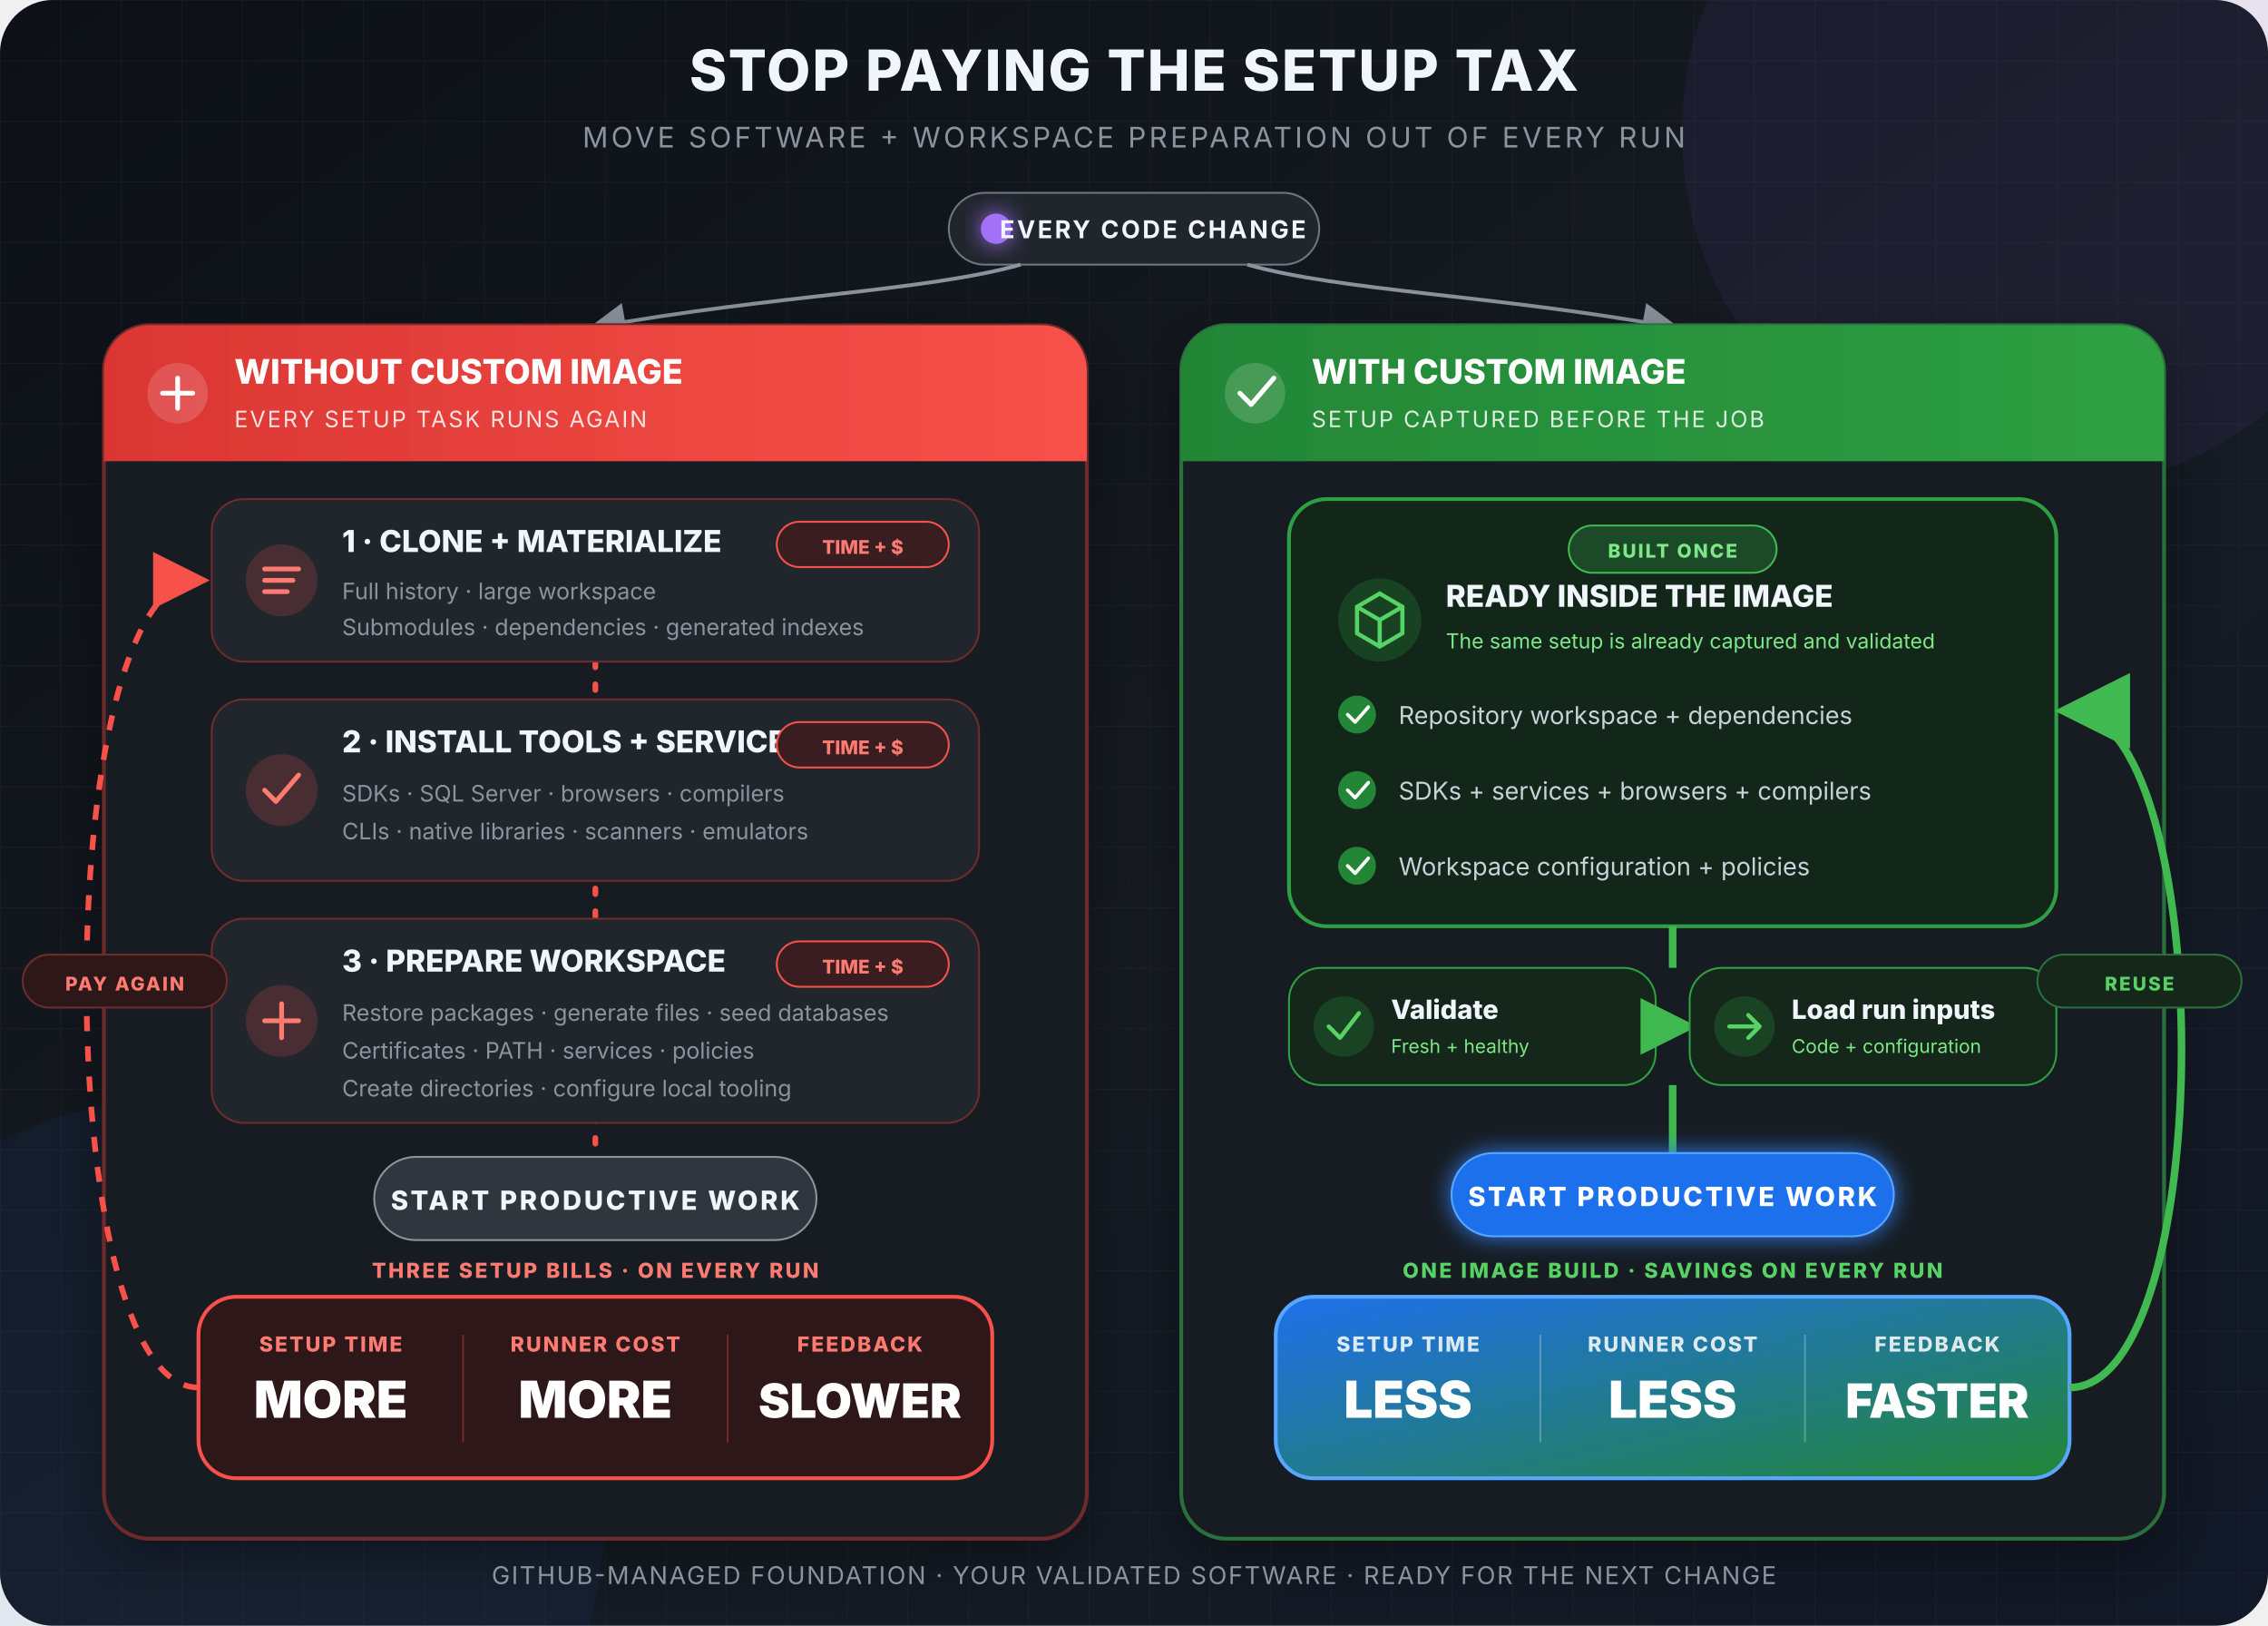
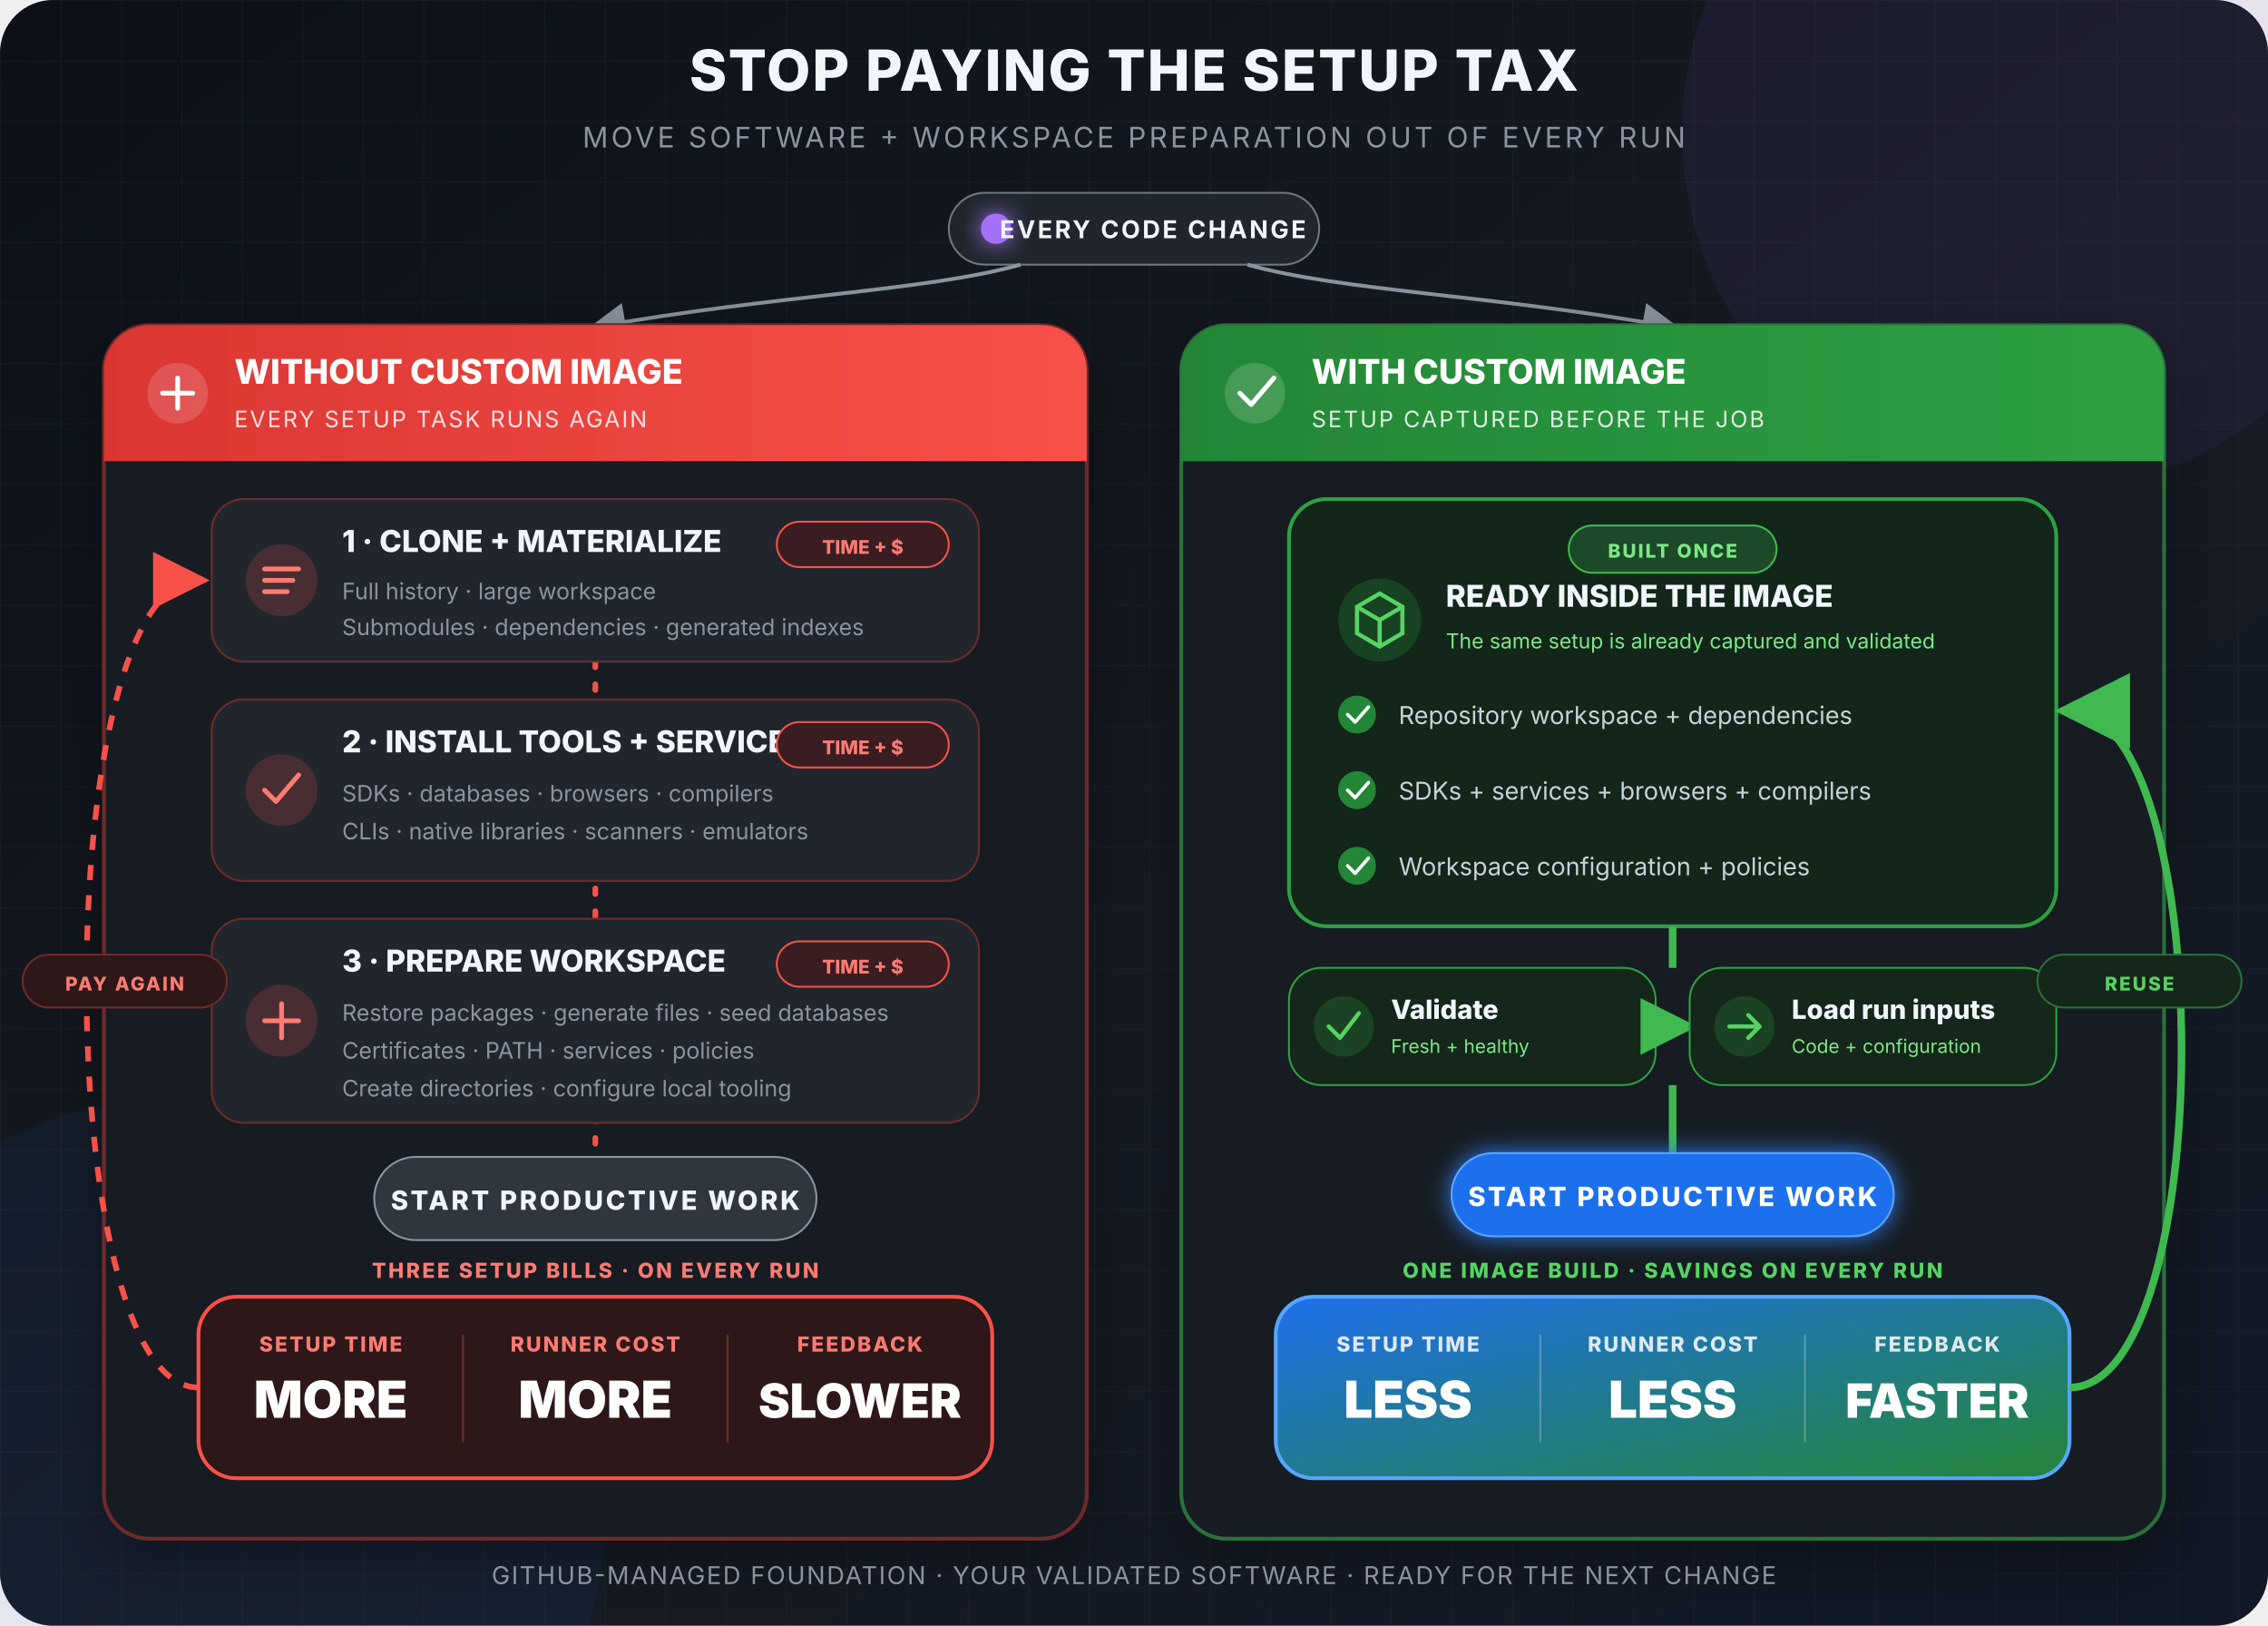
<svg xmlns="http://www.w3.org/2000/svg" width="1200" height="860" viewBox="0 0 1200 860" role="img" aria-labelledby="title desc">
  <defs>
    <linearGradient id="background" x1="0" y1="0" x2="1" y2="1">
      <stop offset="0" stop-color="#0d1117" />
      <stop offset="0.55" stop-color="#161b22" />
      <stop offset="1" stop-color="#111827" />
    </linearGradient>
    <linearGradient id="coldHeader" x1="0" y1="0" x2="1" y2="0">
      <stop offset="0" stop-color="#da3633" />
      <stop offset="1" stop-color="#f85149" />
    </linearGradient>
    <linearGradient id="warmHeader" x1="0" y1="0" x2="1" y2="0">
      <stop offset="0" stop-color="#238636" />
      <stop offset="1" stop-color="#2ea043" />
    </linearGradient>
    <linearGradient id="warmOutcome" x1="0" y1="0" x2="1" y2="1">
      <stop offset="0" stop-color="#1f6feb" />
      <stop offset="1" stop-color="#238636" />
    </linearGradient>
    <filter id="shadow" x="-20%" y="-20%" width="140%" height="140%">
      <feDropShadow dx="0" dy="10" stdDeviation="16" flood-color="#000000" flood-opacity="0.34" />
    </filter>
    <filter id="glow" x="-50%" y="-50%" width="200%" height="200%">
      <feGaussianBlur stdDeviation="6" result="blur" />
      <feMerge>
        <feMergeNode in="blur" />
        <feMergeNode in="SourceGraphic" />
      </feMerge>
    </filter>
    <pattern id="grid" width="32" height="32" patternUnits="userSpaceOnUse">
      <path d="M32 0H0V32" fill="none" stroke="#30363d" stroke-width="1" opacity="0.22" />
    </pattern>
    <marker id="coldArrow" markerWidth="10" markerHeight="10" refX="8" refY="5" orient="auto">
      <path d="M0 0L10 5L0 10Z" fill="#f85149" />
    </marker>
    <marker id="warmArrow" markerWidth="10" markerHeight="10" refX="8" refY="5" orient="auto">
      <path d="M0 0L10 5L0 10Z" fill="#3fb950" />
    </marker>
    <marker id="neutralArrow" markerWidth="10" markerHeight="10" refX="8" refY="5" orient="auto">
      <path d="M0 0L10 5L0 10Z" fill="#8b949e" />
    </marker>
  </defs>
  <rect width="1200" height="860" rx="28" fill="url(#background)" />
  <rect width="1200" height="860" rx="28" fill="url(#grid)" />
  <circle cx="1080" cy="70" r="190" fill="#8250df" opacity="0.08" />
  <circle cx="100" cy="800" r="220" fill="#1f6feb" opacity="0.07" />
  <text x="600" y="48" fill="#f0f6fc" font-family="Inter,Segoe UI,Arial,sans-serif" font-size="30" font-weight="800" text-anchor="middle" letter-spacing="1">STOP PAYING THE SETUP TAX</text>
  <text x="600" y="78" fill="#8b949e" font-family="Inter,Segoe UI,Arial,sans-serif" font-size="15" text-anchor="middle" letter-spacing="1.6">MOVE SOFTWARE + WORKSPACE PREPARATION OUT OF EVERY RUN</text>
  <rect x="502" y="102" width="196" height="38" rx="19" fill="#21262d" stroke="#6e7681" />
  <circle cx="527" cy="121" r="8" fill="#a371f7" filter="url(#glow)" />
  <text x="610" y="126" fill="#f0f6fc" font-family="Inter,Segoe UI,Arial,sans-serif" font-size="13" font-weight="700" text-anchor="middle" letter-spacing="1.2">EVERY CODE CHANGE</text>
  <path d="M540 140C490 154 410 156 315 173" fill="none" stroke="#8b949e" stroke-width="2" marker-end="url(#neutralArrow)" />
  <path d="M660 140C710 154 790 156 885 173" fill="none" stroke="#8b949e" stroke-width="2" marker-end="url(#neutralArrow)" />
  <g filter="url(#shadow)">
    <rect x="55" y="172" width="520" height="642" rx="24" fill="#161b22" stroke="#6e2c2b" stroke-width="2" />
    <path d="M79 172H551A24 24 0 0 1 575 196V244H55V196A24 24 0 0 1 79 172Z" fill="url(#coldHeader)" />
    <circle cx="94" cy="208" r="16" fill="#ffffff" opacity="0.16" />
    <path d="M86 208H102M94 200V216" stroke="#ffffff" stroke-width="2.5" stroke-linecap="round" />
    <text x="124" y="203" fill="#ffffff" font-family="Inter,Segoe UI,Arial,sans-serif" font-size="18" font-weight="800">WITHOUT CUSTOM IMAGE</text>
    <text x="124" y="226" fill="#ffffff" opacity="0.84" font-family="Inter,Segoe UI,Arial,sans-serif" font-size="12" letter-spacing="1">EVERY SETUP TASK RUNS AGAIN</text>
  </g>
  <path d="M315 290V608" fill="none" stroke="#f85149" stroke-width="3" stroke-dasharray="3 9" stroke-linecap="round" />
  <g font-family="Inter,Segoe UI,Arial,sans-serif">
    <rect x="112" y="264" width="406" height="86" rx="17" fill="#21262d" stroke="#6e2c2b" />
    <circle cx="149" cy="307" r="19" fill="#f85149" opacity="0.18" />
    <path d="M140 301H158M140 307H155M140 313H152" stroke="#ff7b72" stroke-width="2.5" stroke-linecap="round" />
    <text x="181" y="292" fill="#f0f6fc" font-size="16" font-weight="800">1 · CLONE + MATERIALIZE</text>
    <text x="181" y="317" fill="#8b949e" font-size="12">Full history · large workspace</text>
    <text x="181" y="336" fill="#8b949e" font-size="12">Submodules · dependencies · generated indexes</text>
    <rect x="411" y="276" width="91" height="24" rx="12" fill="#3a1d20" stroke="#f85149" />
    <text x="456.5" y="293" fill="#ff7b72" font-size="10" font-weight="800" text-anchor="middle">TIME + $</text>
    <rect x="112" y="370" width="406" height="96" rx="17" fill="#21262d" stroke="#6e2c2b" />
    <circle cx="149" cy="418" r="19" fill="#f85149" opacity="0.18" />
    <path d="M140 418L146 424L158 410" fill="none" stroke="#ff7b72" stroke-width="2.5" stroke-linecap="round" stroke-linejoin="round" />
    <text x="181" y="398" fill="#f0f6fc" font-size="16" font-weight="800">2 · INSTALL TOOLS + SERVICES</text>
-     <text x="181" y="424" fill="#8b949e" font-size="12">SDKs · SQL Server · browsers · compilers</text>
+     <text x="181" y="424" fill="#8b949e" font-size="12">SDKs · databases · browsers · compilers</text>
    <text x="181" y="444" fill="#8b949e" font-size="12">CLIs · native libraries · scanners · emulators</text>
    <rect x="411" y="382" width="91" height="24" rx="12" fill="#3a1d20" stroke="#f85149" />
    <text x="456.5" y="399" fill="#ff7b72" font-size="10" font-weight="800" text-anchor="middle">TIME + $</text>
    <rect x="112" y="486" width="406" height="108" rx="17" fill="#21262d" stroke="#6e2c2b" />
    <circle cx="149" cy="540" r="19" fill="#f85149" opacity="0.18" />
    <path d="M140 540H158M149 531V549" stroke="#ff7b72" stroke-width="2.5" stroke-linecap="round" />
    <text x="181" y="514" fill="#f0f6fc" font-size="16" font-weight="800">3 · PREPARE WORKSPACE</text>
    <text x="181" y="540" fill="#8b949e" font-size="12">Restore packages · generate files · seed databases</text>
    <text x="181" y="560" fill="#8b949e" font-size="12">Certificates · PATH · services · policies</text>
    <text x="181" y="580" fill="#8b949e" font-size="12">Create directories · configure local tooling</text>
    <rect x="411" y="498" width="91" height="24" rx="12" fill="#3a1d20" stroke="#f85149" />
    <text x="456.5" y="515" fill="#ff7b72" font-size="10" font-weight="800" text-anchor="middle">TIME + $</text>
    <rect x="198" y="612" width="234" height="44" rx="22" fill="#30363d" stroke="#8b949e" />
    <text x="315" y="640" fill="#f0f6fc" font-size="14" font-weight="800" text-anchor="middle" letter-spacing="1.3">START PRODUCTIVE WORK</text>
  </g>
  <text x="315" y="676" fill="#ff7b72" font-family="Inter,Segoe UI,Arial,sans-serif" font-size="11" font-weight="800" text-anchor="middle" letter-spacing="1.2">THREE SETUP BILLS · ON EVERY RUN</text>
  <rect x="105" y="686" width="420" height="96" rx="20" fill="#2d1719" stroke="#f85149" stroke-width="2" />
  <text x="175" y="715" fill="#ff7b72" font-family="Inter,Segoe UI,Arial,sans-serif" font-size="11" font-weight="800" text-anchor="middle" letter-spacing="1">SETUP TIME</text>
  <text x="175" y="750" fill="#ffffff" font-family="Inter,Segoe UI,Arial,sans-serif" font-size="27" font-weight="900" text-anchor="middle">MORE</text>
  <path d="M245 706V763M385 706V763" stroke="#6e2c2b" />
  <text x="315" y="715" fill="#ff7b72" font-family="Inter,Segoe UI,Arial,sans-serif" font-size="11" font-weight="800" text-anchor="middle" letter-spacing="1">RUNNER COST</text>
  <text x="315" y="750" fill="#ffffff" font-family="Inter,Segoe UI,Arial,sans-serif" font-size="27" font-weight="900" text-anchor="middle">MORE</text>
  <text x="455" y="715" fill="#ff7b72" font-family="Inter,Segoe UI,Arial,sans-serif" font-size="11" font-weight="800" text-anchor="middle" letter-spacing="1">FEEDBACK</text>
  <text x="455" y="750" fill="#ffffff" font-family="Inter,Segoe UI,Arial,sans-serif" font-size="25" font-weight="900" text-anchor="middle">SLOWER</text>
  <path d="M105 734C26 734 26 307 105 307" fill="none" stroke="#f85149" stroke-width="3" stroke-dasharray="8 8" marker-end="url(#coldArrow)" />
  <rect x="12" y="505" width="108" height="28" rx="14" fill="#2d1719" stroke="#6e2c2b" />
  <text x="66" y="524" fill="#ff7b72" font-family="Inter,Segoe UI,Arial,sans-serif" font-size="10" font-weight="800" text-anchor="middle" letter-spacing="1">PAY AGAIN</text>
  <g filter="url(#shadow)">
    <rect x="625" y="172" width="520" height="642" rx="24" fill="#161b22" stroke="#2b6f3b" stroke-width="2" />
    <path d="M649 172H1121A24 24 0 0 1 1145 196V244H625V196A24 24 0 0 1 649 172Z" fill="url(#warmHeader)" />
    <circle cx="664" cy="208" r="16" fill="#ffffff" opacity="0.16" />
    <path d="M656 208L662 214L674 200" fill="none" stroke="#ffffff" stroke-width="2.5" stroke-linecap="round" stroke-linejoin="round" />
    <text x="694" y="203" fill="#ffffff" font-family="Inter,Segoe UI,Arial,sans-serif" font-size="18" font-weight="800">WITH CUSTOM IMAGE</text>
    <text x="694" y="226" fill="#ffffff" opacity="0.84" font-family="Inter,Segoe UI,Arial,sans-serif" font-size="12" letter-spacing="1">SETUP CAPTURED BEFORE THE JOB</text>
  </g>
  <g font-family="Inter,Segoe UI,Arial,sans-serif">
    <rect x="682" y="264" width="406" height="226" rx="20" fill="#12261a" stroke="#2ea043" stroke-width="2" />
    <rect x="830" y="278" width="110" height="25" rx="12.5" fill="#1c4928" stroke="#3fb950" />
    <text x="885" y="295" fill="#7ee787" font-size="10" font-weight="800" text-anchor="middle" letter-spacing="1">BUILT ONCE</text>
    <circle cx="730" cy="328" r="22" fill="#238636" opacity="0.3" />
    <path d="M718 321L730 314L742 321V335L730 342L718 335Z" fill="none" stroke="#56d364" stroke-width="2.2" />
    <path d="M718 321L730 328L742 321M730 328V342" fill="none" stroke="#56d364" stroke-width="2.2" />
    <text x="765" y="321" fill="#f0f6fc" font-size="16" font-weight="800">READY INSIDE THE IMAGE</text>
    <text x="765" y="343" fill="#7ee787" font-size="11">The same setup is already captured and validated</text>
    <circle cx="718" cy="378" r="10" fill="#238636" />
    <path d="M713 378L717 382L724 374" fill="none" stroke="#ffffff" stroke-width="1.8" stroke-linecap="round" stroke-linejoin="round" />
    <text x="740" y="383" fill="#c9d1d9" font-size="13">Repository workspace + dependencies</text>
    <circle cx="718" cy="418" r="10" fill="#238636" />
    <path d="M713 418L717 422L724 414" fill="none" stroke="#ffffff" stroke-width="1.8" stroke-linecap="round" stroke-linejoin="round" />
    <text x="740" y="423" fill="#c9d1d9" font-size="13">SDKs + services + browsers + compilers</text>
    <circle cx="718" cy="458" r="10" fill="#238636" />
    <path d="M713 458L717 462L724 454" fill="none" stroke="#ffffff" stroke-width="1.8" stroke-linecap="round" stroke-linejoin="round" />
    <text x="740" y="463" fill="#c9d1d9" font-size="13">Workspace configuration + policies</text>
    <path d="M885 490V512" stroke="#3fb950" stroke-width="4" />
    <rect x="682" y="512" width="194" height="62" rx="17" fill="#15261a" stroke="#2ea043" />
    <circle cx="711" cy="543" r="16" fill="#238636" opacity="0.3" />
    <path d="M703 543L709 549L719 536" fill="none" stroke="#56d364" stroke-width="2.2" stroke-linecap="round" stroke-linejoin="round" />
    <text x="736" y="539" fill="#f0f6fc" font-size="14" font-weight="800">Validate</text>
    <text x="736" y="557" fill="#7ee787" font-size="10">Fresh + healthy</text>
    <path d="M876 543H892" stroke="#3fb950" stroke-width="3" marker-end="url(#warmArrow)" />
    <rect x="894" y="512" width="194" height="62" rx="17" fill="#15261a" stroke="#2ea043" />
    <circle cx="923" cy="543" r="16" fill="#238636" opacity="0.3" />
    <path d="M915 543H929M925 537L931 543L925 549" fill="none" stroke="#56d364" stroke-width="2.2" stroke-linecap="round" stroke-linejoin="round" />
    <text x="948" y="539" fill="#f0f6fc" font-size="14" font-weight="800">Load run inputs</text>
    <text x="948" y="557" fill="#7ee787" font-size="10">Code + configuration</text>
    <path d="M885 574V610" stroke="#3fb950" stroke-width="4" />
    <rect x="768" y="610" width="234" height="44" rx="22" fill="#1f6feb" stroke="#58a6ff" filter="url(#glow)" />
    <text x="885" y="638" fill="#ffffff" font-size="14" font-weight="800" text-anchor="middle" letter-spacing="1.3">START PRODUCTIVE WORK</text>
  </g>
  <text x="885" y="676" fill="#56d364" font-family="Inter,Segoe UI,Arial,sans-serif" font-size="11" font-weight="800" text-anchor="middle" letter-spacing="1.2">ONE IMAGE BUILD · SAVINGS ON EVERY RUN</text>
  <rect x="675" y="686" width="420" height="96" rx="20" fill="url(#warmOutcome)" stroke="#58a6ff" stroke-width="2" />
  <text x="745" y="715" fill="#ffffff" opacity="0.84" font-family="Inter,Segoe UI,Arial,sans-serif" font-size="11" font-weight="800" text-anchor="middle" letter-spacing="1">SETUP TIME</text>
  <text x="745" y="750" fill="#ffffff" font-family="Inter,Segoe UI,Arial,sans-serif" font-size="27" font-weight="900" text-anchor="middle">LESS</text>
  <path d="M815 706V763M955 706V763" stroke="#ffffff" opacity="0.24" />
  <text x="885" y="715" fill="#ffffff" opacity="0.84" font-family="Inter,Segoe UI,Arial,sans-serif" font-size="11" font-weight="800" text-anchor="middle" letter-spacing="1">RUNNER COST</text>
  <text x="885" y="750" fill="#ffffff" font-family="Inter,Segoe UI,Arial,sans-serif" font-size="27" font-weight="900" text-anchor="middle">LESS</text>
  <text x="1025" y="715" fill="#ffffff" opacity="0.84" font-family="Inter,Segoe UI,Arial,sans-serif" font-size="11" font-weight="800" text-anchor="middle" letter-spacing="1">FEEDBACK</text>
  <text x="1025" y="750" fill="#ffffff" font-family="Inter,Segoe UI,Arial,sans-serif" font-size="25" font-weight="900" text-anchor="middle">FASTER</text>
  <path d="M1095 734C1174 734 1174 376 1095 376" fill="none" stroke="#3fb950" stroke-width="4" marker-end="url(#warmArrow)" />
  <rect x="1078" y="505" width="108" height="28" rx="14" fill="#15261a" stroke="#2b6f3b" />
  <text x="1132" y="524" fill="#56d364" font-family="Inter,Segoe UI,Arial,sans-serif" font-size="10" font-weight="800" text-anchor="middle" letter-spacing="1">REUSE</text>
  <text x="600" y="838" fill="#8b949e" font-family="Inter,Segoe UI,Arial,sans-serif" font-size="13" text-anchor="middle" letter-spacing="0.8">GITHUB-MANAGED FOUNDATION  ·  YOUR VALIDATED SOFTWARE  ·  READY FOR THE NEXT CHANGE</text>
</svg>
